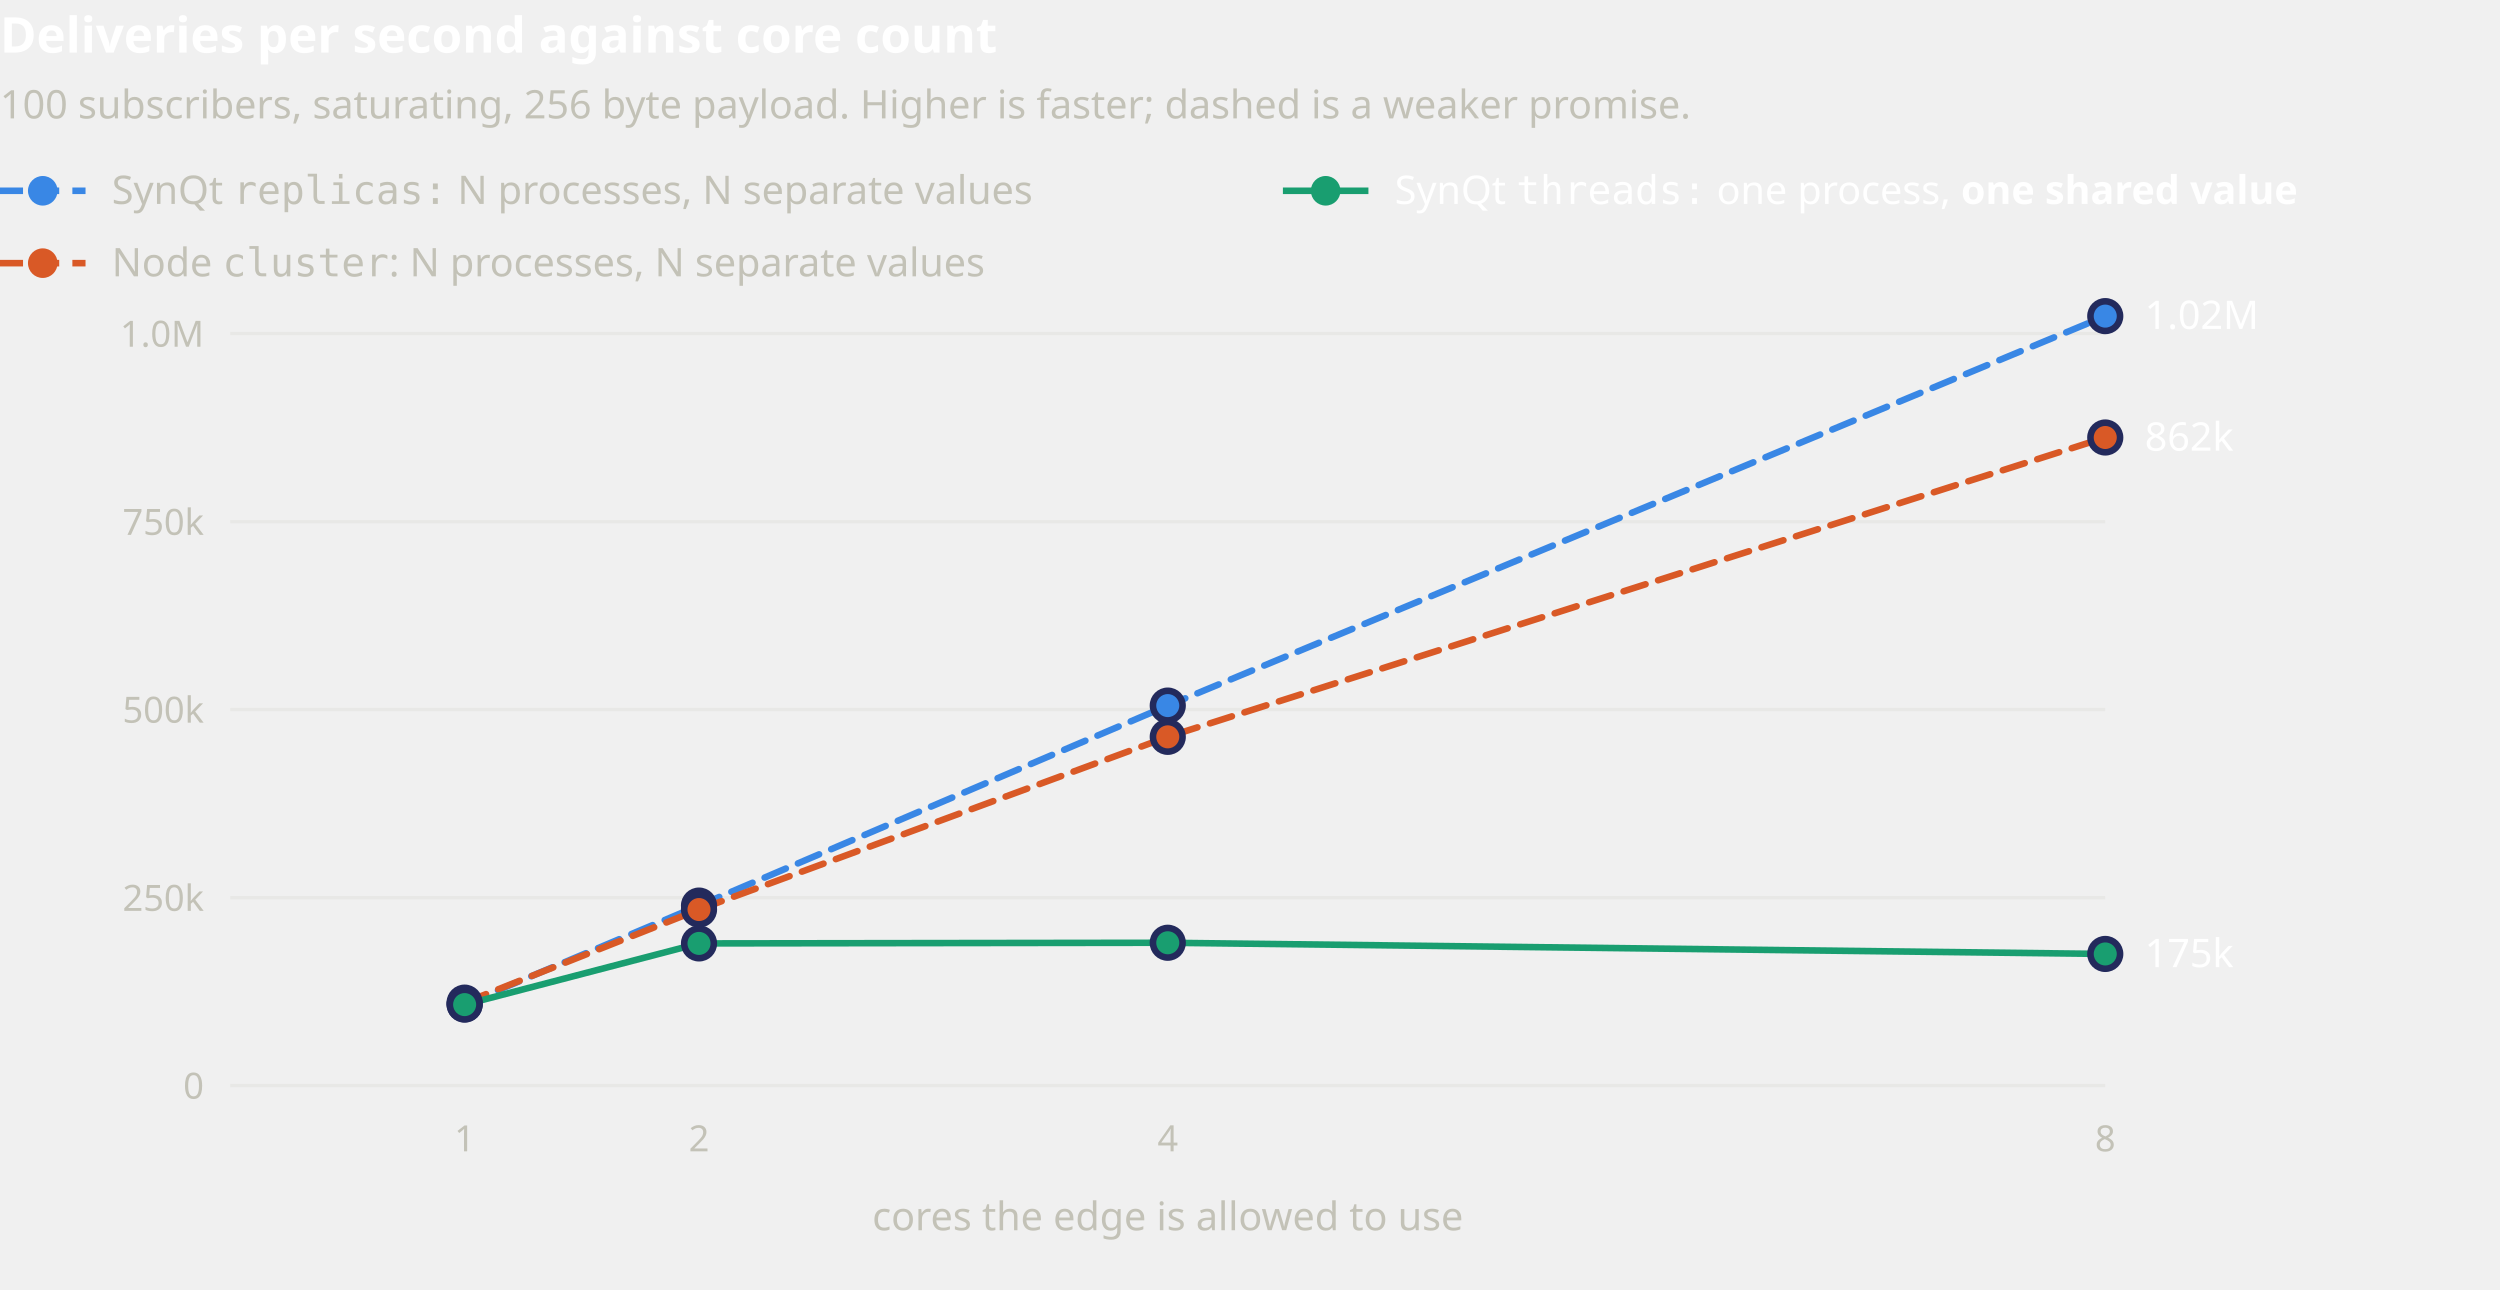
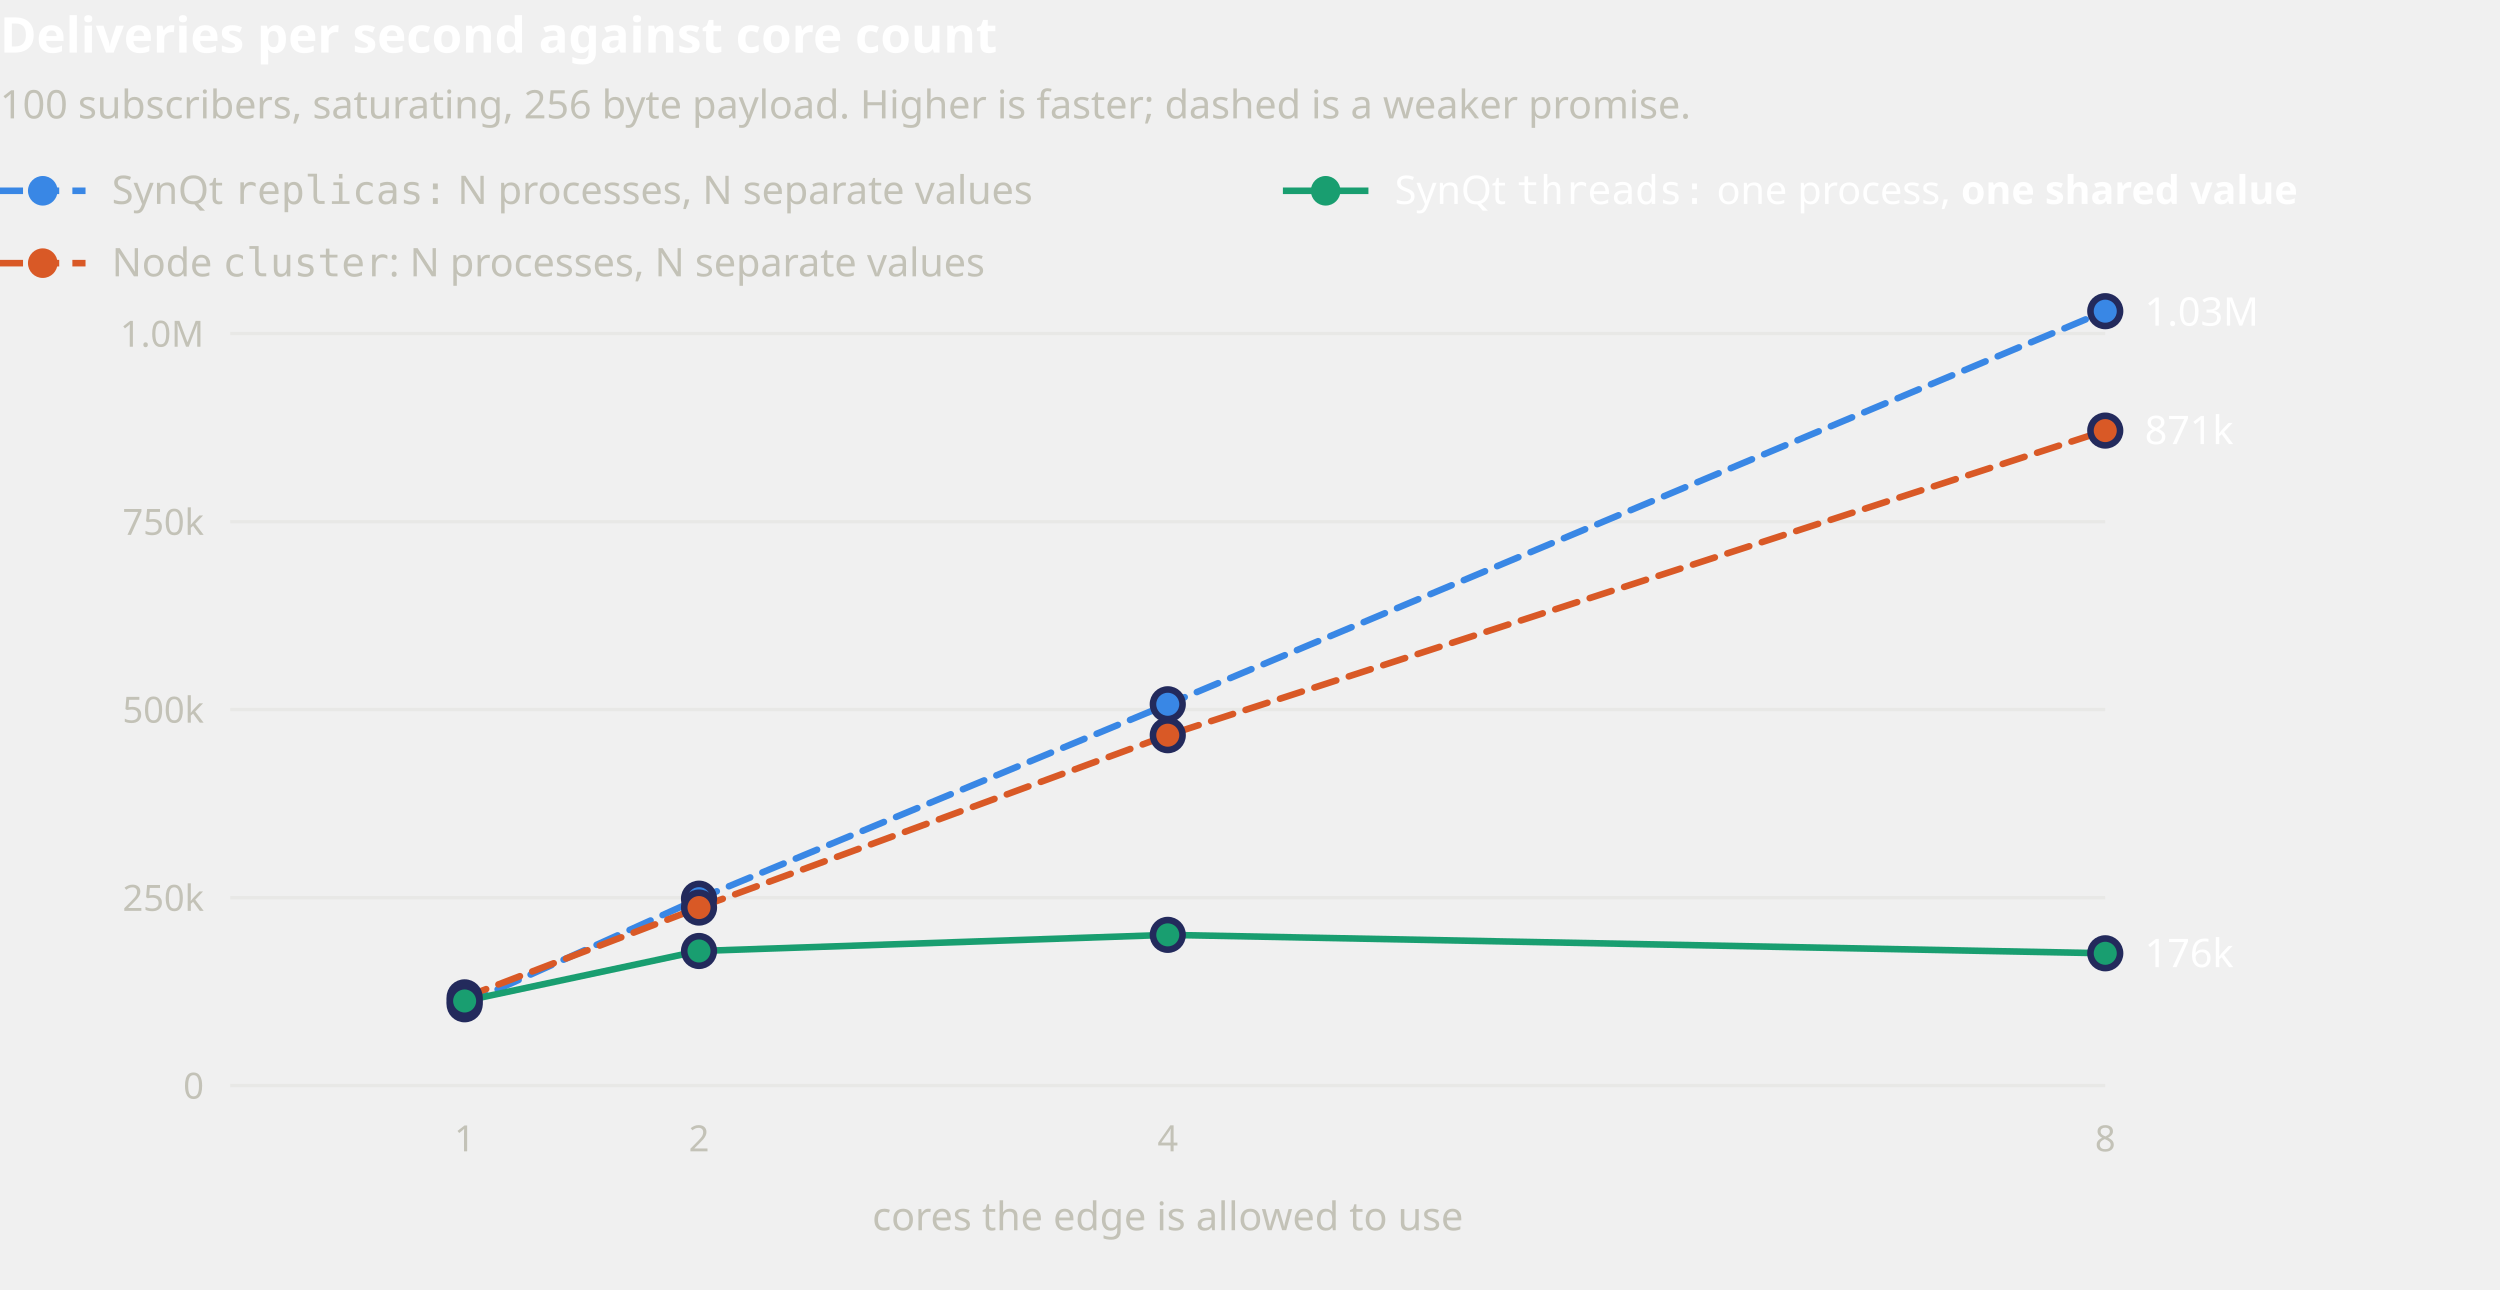
<svg xmlns="http://www.w3.org/2000/svg" viewBox="0 0 760 392" role="img" aria-labelledby="scalingTitle scalingDesc">
  <text x="0" y="16" fill="#ffffff" font-family="system-ui, sans-serif" font-size="15" font-weight="600">Deliveries per second against core count</text>
  <text x="0" y="36" fill="#c3c2b7" font-family="system-ui, sans-serif" font-size="12">
    100 subscribers, saturating, 256 byte payload. Higher is faster; dashed is a weaker promise.
  </text>
  <g font-family="system-ui, sans-serif" font-size="12">
    <line x1="0" y1="58" x2="26" y2="58" stroke="#3987e5" stroke-width="2" stroke-dasharray="7 4" />
    <circle cx="13" cy="58" r="4.5" fill="#3987e5" />
    <text x="34" y="62" fill="#c3c2b7">SynQt <tspan font-family="ui-monospace, monospace">replicas:</tspan> N processes, N separate values</text>
    <line x1="0" y1="80" x2="26" y2="80" stroke="#d95926" stroke-width="2" stroke-dasharray="7 4" />
    <circle cx="13" cy="80" r="4.5" fill="#d95926" />
    <text x="34" y="84" fill="#c3c2b7">Node <tspan font-family="ui-monospace, monospace">cluster</tspan>: N processes, N separate values</text>
    <line x1="390" y1="58" x2="416" y2="58" stroke="#199e70" stroke-width="2" />
    <circle cx="403" cy="58" r="4.5" fill="#199e70" />
    <text x="424" y="62" fill="#ffffff">SynQt <tspan font-family="ui-monospace, monospace">threads:</tspan> one process, <tspan font-weight="600">one shared value</tspan>
    </text>
  </g>
  <g stroke="#c3c2b7" stroke-opacity="0.18" stroke-width="1">
    <line x1="70" y1="330" x2="640" y2="330" />
    <line x1="70" y1="272.9" x2="640" y2="272.9" />
    <line x1="70" y1="215.7" x2="640" y2="215.7" />
    <line x1="70" y1="158.6" x2="640" y2="158.6" />
    <line x1="70" y1="101.4" x2="640" y2="101.4" />
  </g>
  <g fill="#c3c2b7" font-family="system-ui, sans-serif" font-size="11" text-anchor="end">
    <text x="62" y="334">0</text>
    <text x="62" y="276.9">250k</text>
    <text x="62" y="219.7">500k</text>
    <text x="62" y="162.6">750k</text>
    <text x="62" y="105.4">1.0M</text>
  </g>
  <g fill="#c3c2b7" font-family="system-ui, sans-serif" font-size="11" text-anchor="middle">
    <text x="141.25" y="350">1</text>
    <text x="212.5" y="350">2</text>
    <text x="355" y="350">4</text>
    <text x="640" y="350">8</text>
    <text x="355" y="374" font-size="12">cores the edge is allowed to use</text>
  </g>
-   <polyline points="141.25,305.3 212.5,275.3 355,214.5 640,96.1" fill="none" stroke="#3987e5" stroke-width="2" stroke-dasharray="7 4" stroke-linecap="round" stroke-linejoin="round" />
-   <polyline points="141.25,304.8 212.5,276.5 355,224.0 640,133.0" fill="none" stroke="#d95926" stroke-width="2" stroke-dasharray="7 4" stroke-linecap="round" stroke-linejoin="round" />
-   <polyline points="141.25,305.4 212.5,286.8 355,286.6 640,290.0" fill="none" stroke="#199e70" stroke-width="2" stroke-linecap="round" stroke-linejoin="round" />
+   <polyline points="141.25,305.3 212.5,273.2 355,214.1 640,94.6" fill="none" stroke="#3987e5" stroke-width="2" stroke-dasharray="7 4" stroke-linecap="round" stroke-linejoin="round" />
+   <polyline points="141.25,303.2 212.5,275.9 355,223.5 640,130.9" fill="none" stroke="#d95926" stroke-width="2" stroke-dasharray="7 4" stroke-linecap="round" stroke-linejoin="round" />
+   <polyline points="141.25,304.3 212.5,289.1 355,284.2 640,289.8" fill="none" stroke="#199e70" stroke-width="2" stroke-linecap="round" stroke-linejoin="round" />
  <g stroke="#232a5c" stroke-width="2">
    <circle cx="141.25" cy="305.3" r="4.5" fill="#3987e5" />
-     <circle cx="212.5" cy="275.3" r="4.5" fill="#3987e5" />
-     <circle cx="355" cy="214.5" r="4.5" fill="#3987e5" />
-     <circle cx="640" cy="96.1" r="4.5" fill="#3987e5" />
-     <circle cx="141.25" cy="304.8" r="4.5" fill="#d95926" />
-     <circle cx="212.5" cy="276.5" r="4.5" fill="#d95926" />
-     <circle cx="355" cy="224.0" r="4.5" fill="#d95926" />
-     <circle cx="640" cy="133.0" r="4.5" fill="#d95926" />
-     <circle cx="141.25" cy="305.4" r="4.5" fill="#199e70" />
-     <circle cx="212.5" cy="286.8" r="4.5" fill="#199e70" />
-     <circle cx="355" cy="286.6" r="4.5" fill="#199e70" />
-     <circle cx="640" cy="290.0" r="4.5" fill="#199e70" />
+     <circle cx="212.5" cy="273.2" r="4.5" fill="#3987e5" />
+     <circle cx="355" cy="214.1" r="4.5" fill="#3987e5" />
+     <circle cx="640" cy="94.6" r="4.5" fill="#3987e5" />
+     <circle cx="141.25" cy="303.2" r="4.5" fill="#d95926" />
+     <circle cx="212.5" cy="275.9" r="4.5" fill="#d95926" />
+     <circle cx="355" cy="223.5" r="4.5" fill="#d95926" />
+     <circle cx="640" cy="130.9" r="4.5" fill="#d95926" />
+     <circle cx="141.25" cy="304.3" r="4.5" fill="#199e70" />
+     <circle cx="212.5" cy="289.1" r="4.5" fill="#199e70" />
+     <circle cx="355" cy="284.2" r="4.5" fill="#199e70" />
+     <circle cx="640" cy="289.8" r="4.5" fill="#199e70" />
  </g>
  <g font-family="system-ui, sans-serif" font-size="12">
-     <text x="652" y="100" fill="#ffffff">1.02M</text>
-     <text x="652" y="137" fill="#ffffff">862k</text>
-     <text x="652" y="294" fill="#ffffff">175k</text>
+     <text x="652" y="99" fill="#ffffff">1.03M</text>
+     <text x="652" y="135" fill="#ffffff">871k</text>
+     <text x="652" y="294" fill="#ffffff">176k</text>
  </g>
</svg>
